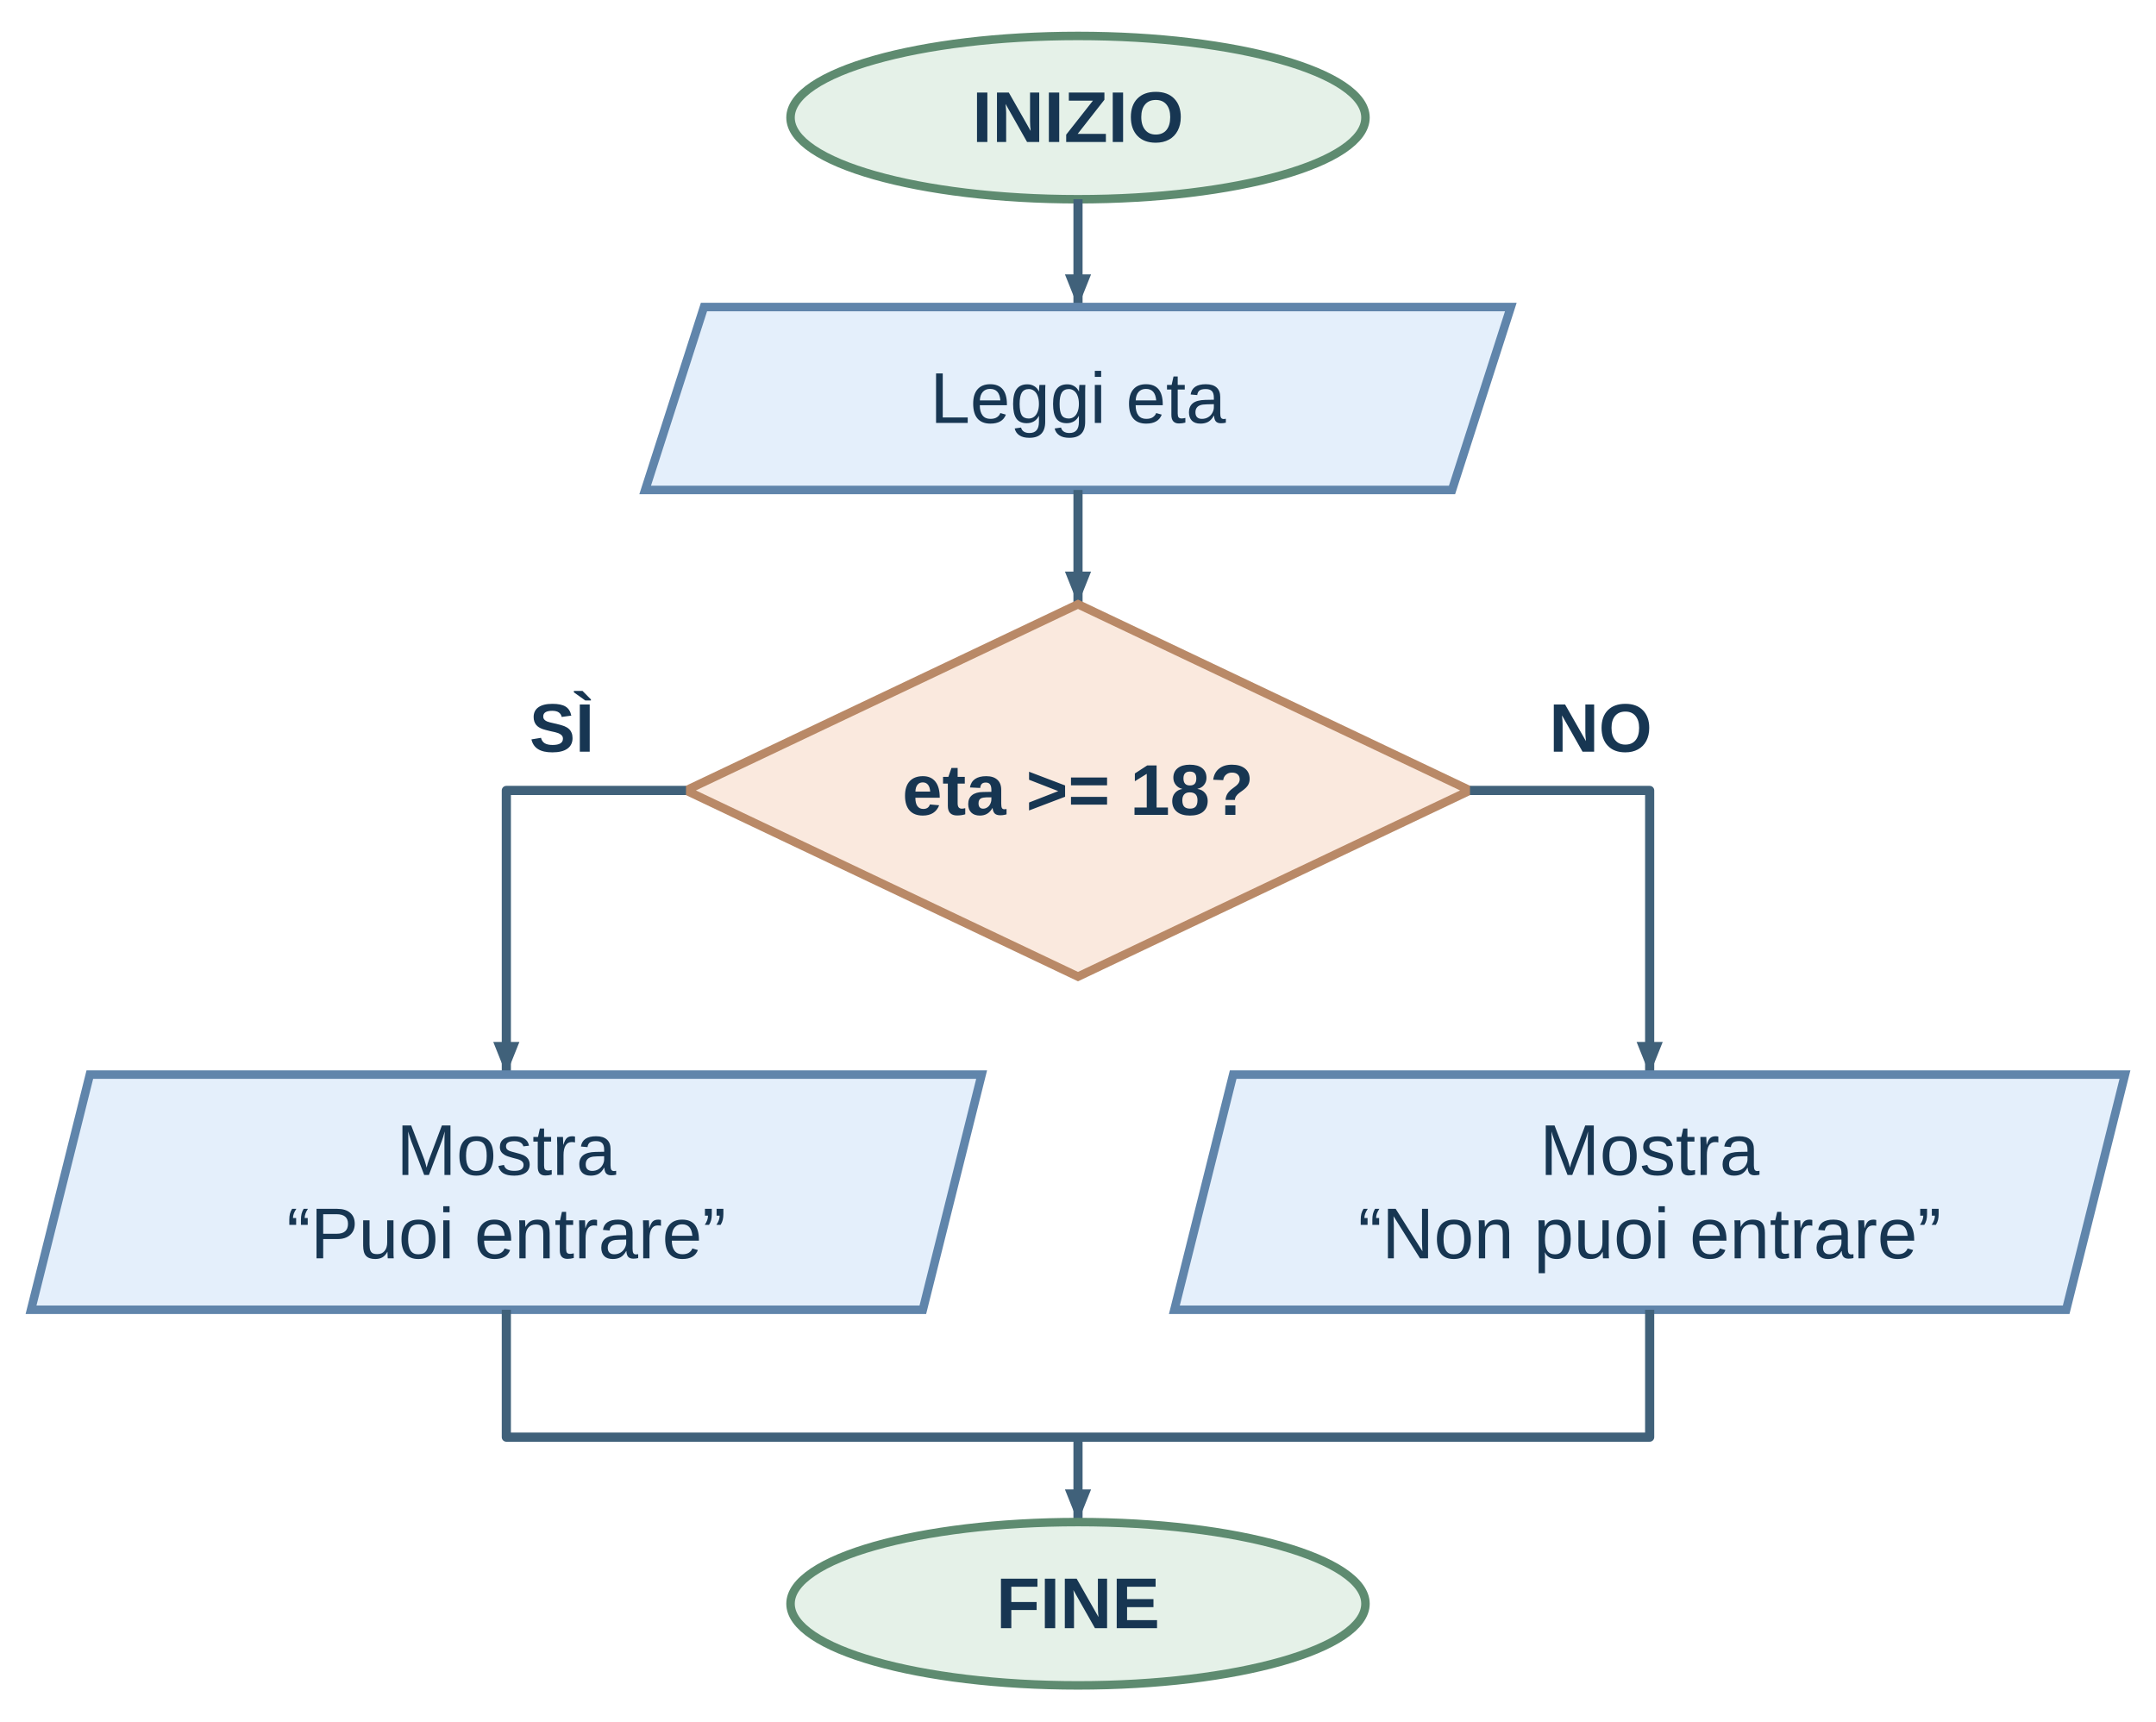
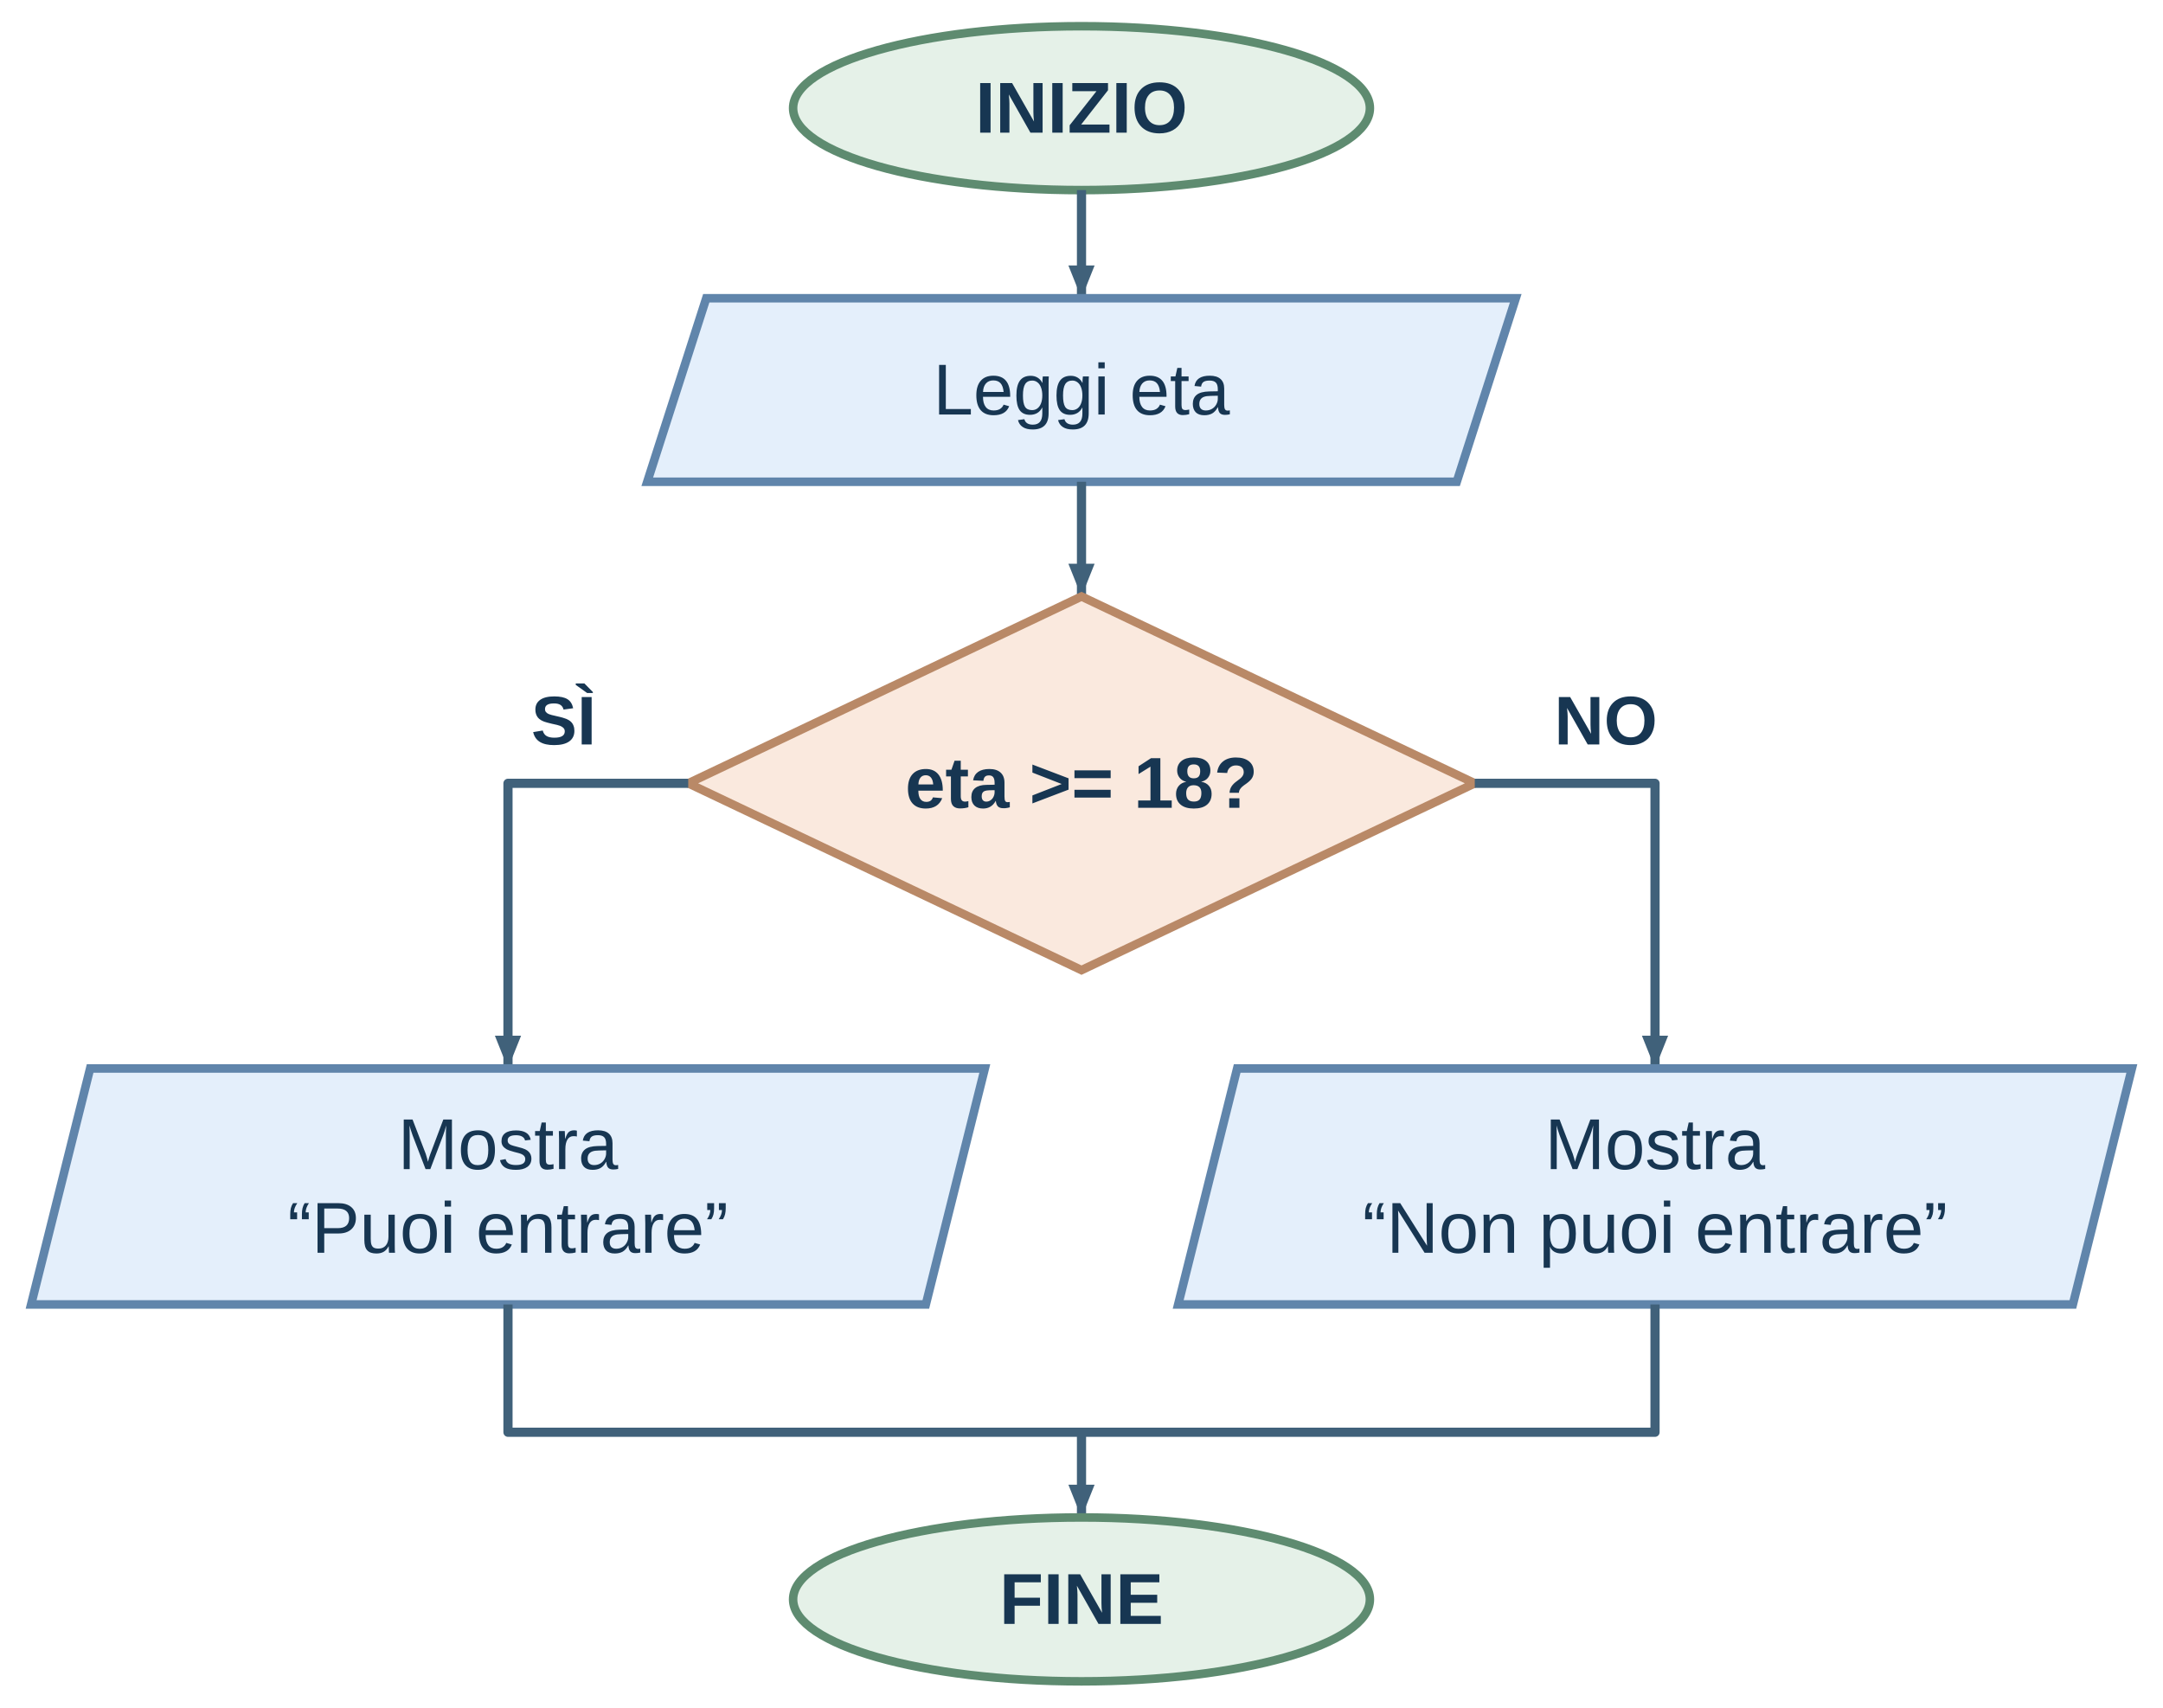
- <svg xmlns="http://www.w3.org/2000/svg" width="660" height="527" viewBox="0 0 660 527">
+ <svg xmlns="http://www.w3.org/2000/svg" width="660" height="521" viewBox="0 3 660 521">
  <g>
    <ellipse cx="330" cy="36" rx="88.0" ry="25.0" fill="#e5f1e8" stroke="#5e8b70" stroke-width="2.6" />
    <text x="330" y="43.48" text-anchor="middle" font-family="Arial, Liberation Sans, sans-serif" font-size="22" font-weight="700" fill="#173652">INIZIO</text>
  </g>
  <polyline fill="none" stroke="#40617a" stroke-width="2.8" stroke-linejoin="round" points="330,61 330,94" />
  <polygon fill="#40617a" points="330,94 326.00,84.00 334.00,84.00" />
  <g>
    <polygon points="215.5,94 462.5,94 444.5,150 197.5,150" fill="#e4effb" stroke="#6085ab" stroke-width="2.6" />
    <text x="330" y="129.48" text-anchor="middle" font-family="Arial, Liberation Sans, sans-serif" font-size="22" font-weight="400" fill="#173652">Leggi eta</text>
  </g>
  <polyline fill="none" stroke="#40617a" stroke-width="2.8" stroke-linejoin="round" points="330,150 330,185" />
  <polygon fill="#40617a" points="330,185 326.00,175.00 334.00,175.00" />
  <g>
    <polygon points="330,185 450,242 330,299 210,242" fill="#fae9de" stroke="#b98967" stroke-width="2.6" />
    <text x="330" y="249.48" text-anchor="middle" font-family="Arial, Liberation Sans, sans-serif" font-size="22" font-weight="700" fill="#173652">eta &gt;= 18?</text>
  </g>
  <polyline fill="none" stroke="#40617a" stroke-width="2.8" stroke-linejoin="round" points="210,242 155,242 155,329" />
  <polygon fill="#40617a" points="155,329 151.00,319.00 159.00,319.00" />
  <polyline fill="none" stroke="#40617a" stroke-width="2.8" stroke-linejoin="round" points="450,242 505,242 505,329" />
  <polygon fill="#40617a" points="505,329 501.00,319.00 509.00,319.00" />
  <text x="172" y="230.14" text-anchor="middle" font-family="Arial, Liberation Sans, sans-serif" font-size="21" font-weight="700" fill="#173652">SÌ</text>
  <text x="490" y="230.14" text-anchor="middle" font-family="Arial, Liberation Sans, sans-serif" font-size="21" font-weight="700" fill="#173652">NO</text>
  <g>
    <polygon points="27.5,329 300.5,329 282.5,401 9.5,401" fill="#e4effb" stroke="#6085ab" stroke-width="2.6" />
    <text x="155" y="359.72" text-anchor="middle" font-family="Arial, Liberation Sans, sans-serif" font-size="22" font-weight="400" fill="#173652">Mostra</text>
    <text x="155" y="385.24" text-anchor="middle" font-family="Arial, Liberation Sans, sans-serif" font-size="22" font-weight="400" fill="#173652">“Puoi entrare”</text>
  </g>
  <g>
    <polygon points="377.5,329 650.5,329 632.5,401 359.5,401" fill="#e4effb" stroke="#6085ab" stroke-width="2.6" />
    <text x="505" y="359.72" text-anchor="middle" font-family="Arial, Liberation Sans, sans-serif" font-size="22" font-weight="400" fill="#173652">Mostra</text>
    <text x="505" y="385.24" text-anchor="middle" font-family="Arial, Liberation Sans, sans-serif" font-size="22" font-weight="400" fill="#173652">“Non puoi entrare”</text>
  </g>
  <polyline fill="none" stroke="#40617a" stroke-width="2.8" stroke-linejoin="round" points="155,401 155,440 505,440 505,401" />
  <polyline fill="none" stroke="#40617a" stroke-width="2.8" stroke-linejoin="round" points="330,440 330,466" />
  <polygon fill="#40617a" points="330,466 326.00,456.00 334.00,456.00" />
  <g>
    <ellipse cx="330" cy="491" rx="88.0" ry="25.0" fill="#e5f1e8" stroke="#5e8b70" stroke-width="2.6" />
    <text x="330" y="498.48" text-anchor="middle" font-family="Arial, Liberation Sans, sans-serif" font-size="22" font-weight="700" fill="#173652">FINE</text>
  </g>
</svg>
